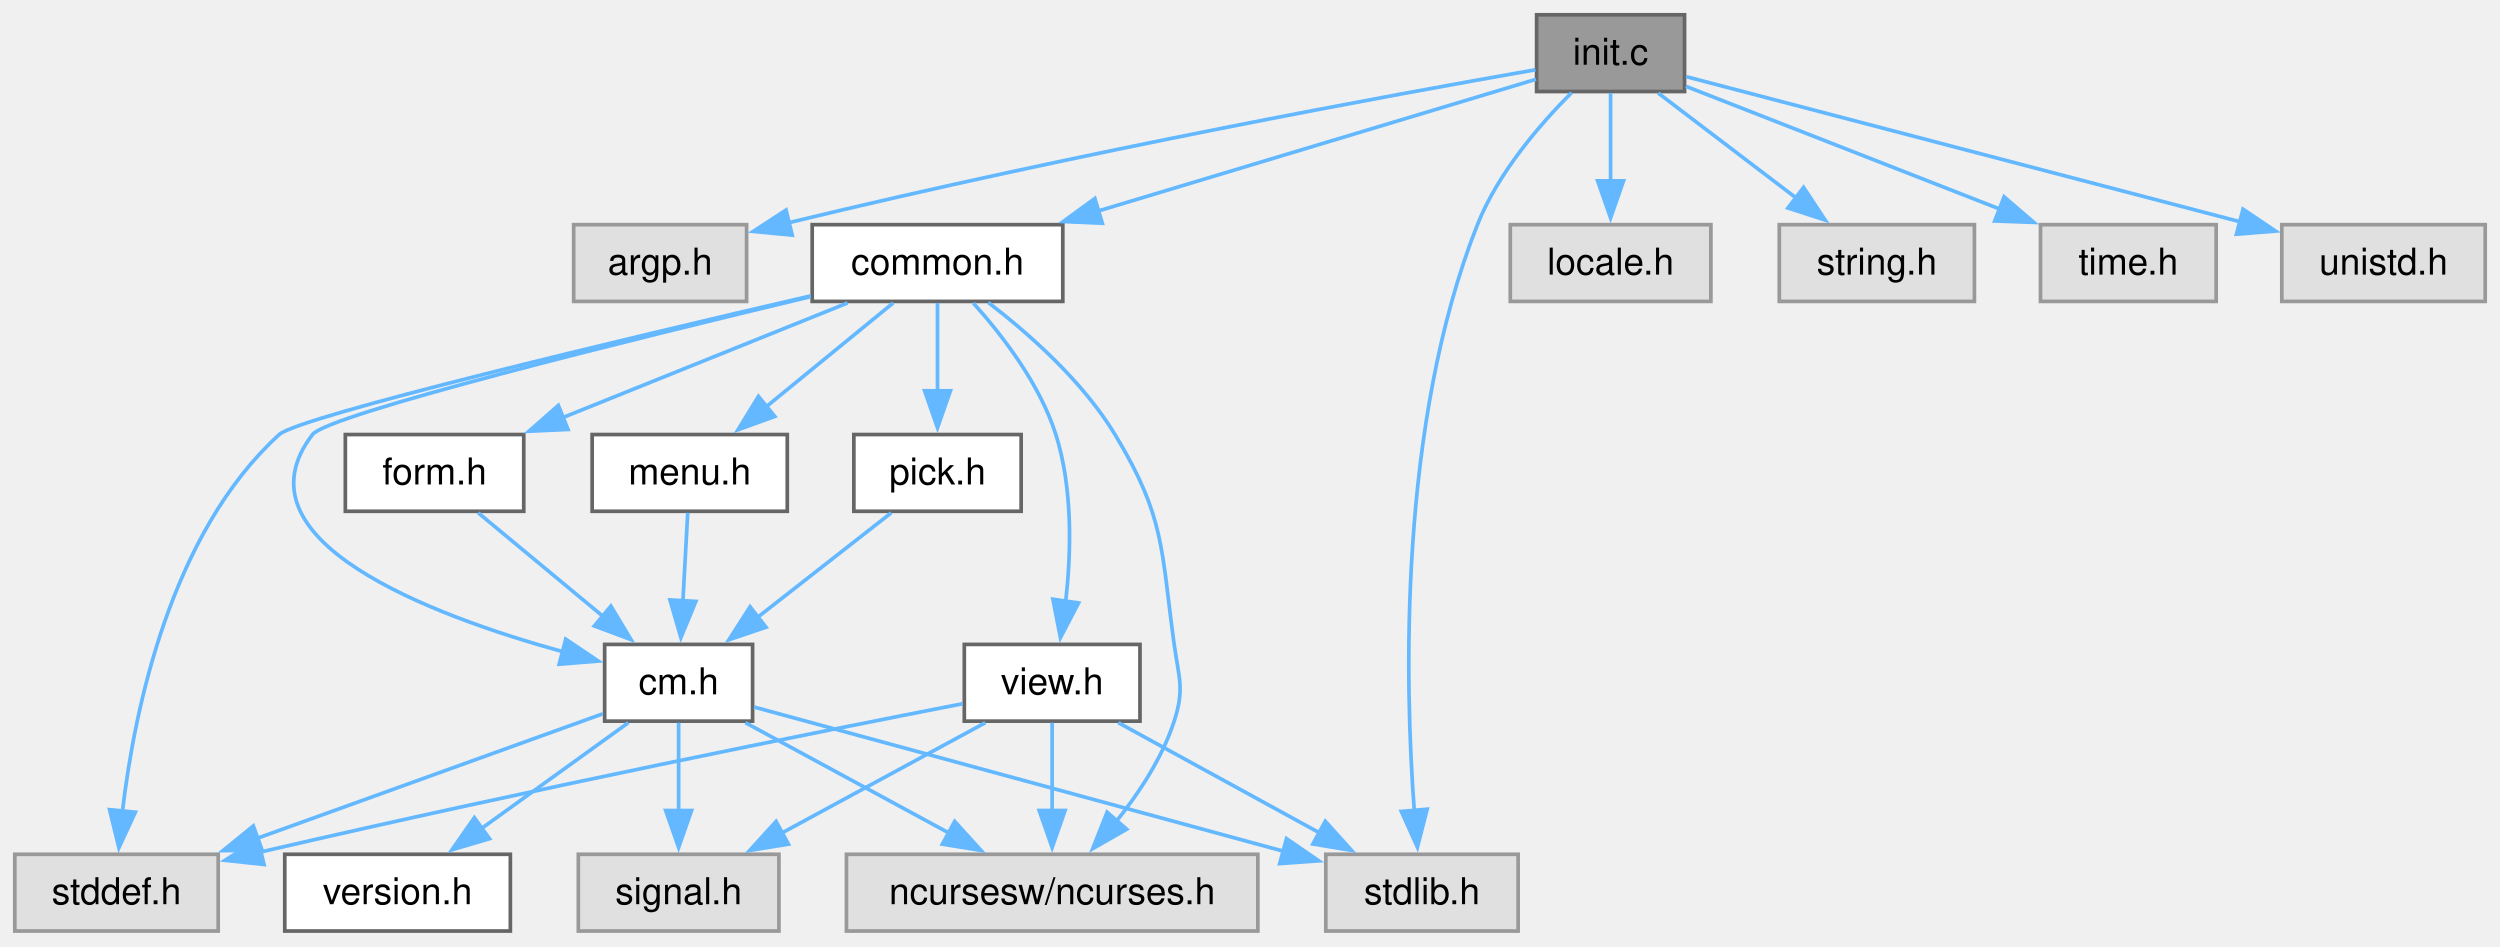
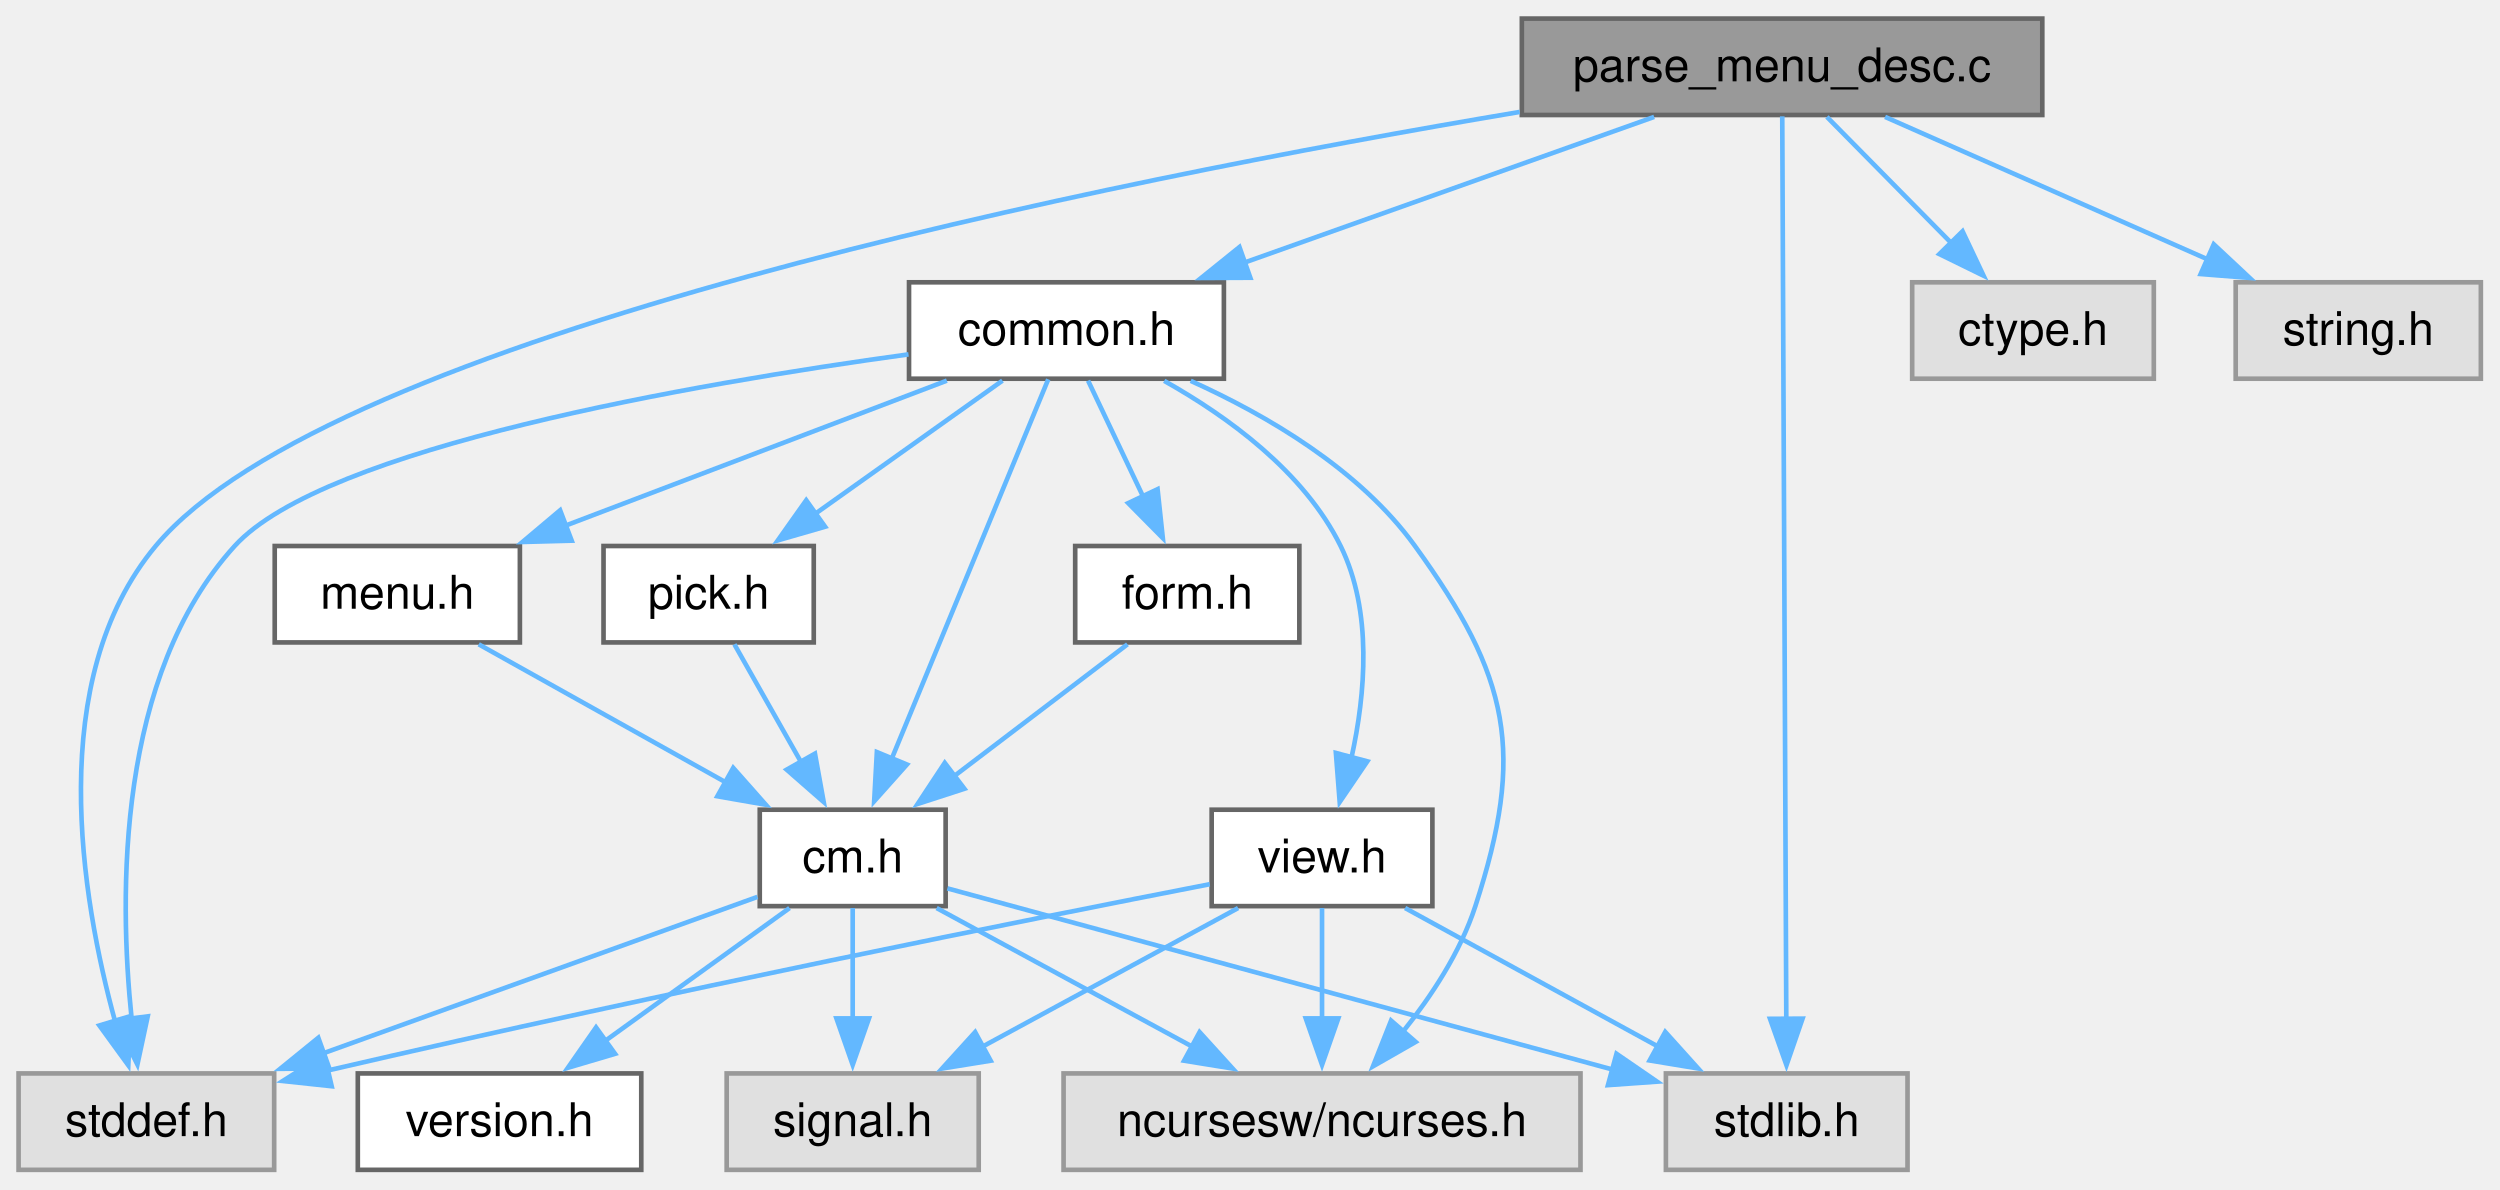
- <svg xmlns="http://www.w3.org/2000/svg" xmlns:xlink="http://www.w3.org/1999/xlink" width="676pt" height="256pt" viewBox="0.00 0.00 676.00 256.00">
+ <svg xmlns="http://www.w3.org/2000/svg" xmlns:xlink="http://www.w3.org/1999/xlink" width="538pt" height="256pt" viewBox="0.00 0.00 538.00 256.00">
  <g id="graph0" class="graph" transform="scale(1 1) rotate(0) translate(4 251.75)">
    <g id="Node000001" class="node">
      <g id="a_Node000001">
-         <a xlink:title="Initialization for Menu Application Programs.">
-           <polygon fill="#999999" stroke="#666666" points="451.5,-247.75 411.5,-247.75 411.5,-227 451.5,-227 451.5,-247.75" />
-           <text xml:space="preserve" text-anchor="middle" x="431.5" y="-234.25" font-family="Helvetica,sans-Serif" font-size="10.00">init.c</text>
+         <a xlink:title="Parse menu description file and create Menu.">
+           <polygon fill="#999999" stroke="#666666" points="435.5,-247.75 323.5,-247.75 323.5,-227 435.5,-227 435.5,-247.75" />
+           <text xml:space="preserve" text-anchor="middle" x="379.5" y="-234.25" font-family="Helvetica,sans-Serif" font-size="10.00">parse_menu_desc.c</text>
        </a>
      </g>
    </g>
    <g id="Node000002" class="node">
      <g id="a_Node000002">
-         <a xlink:title=" ">
-           <polygon fill="#e0e0e0" stroke="#999999" points="197.88,-191 151.12,-191 151.12,-170.25 197.88,-170.25 197.88,-191" />
-           <text xml:space="preserve" text-anchor="middle" x="174.5" y="-177.5" font-family="Helvetica,sans-Serif" font-size="10.00">argp.h</text>
+         <a xlink:href="../../dd/dd8/a00719.html" target="_top" xlink:title="Headder for C-Menu Menu, Form, Pick, and View components.">
+           <polygon fill="white" stroke="#666666" points="259.38,-191 191.62,-191 191.62,-170.25 259.38,-170.25 259.38,-191" />
+           <text xml:space="preserve" text-anchor="middle" x="225.5" y="-177.5" font-family="Helvetica,sans-Serif" font-size="10.00">common.h</text>
        </a>
      </g>
    </g>
    <g id="edge1_Node000001_Node000002" class="edge">
      <g id="a_edge1_Node000001_Node000002">
        <a xlink:title=" ">
-           <path fill="none" stroke="#63b8ff" d="M411.2,-232.89C373.3,-226.24 289.02,-210.88 208.96,-191.46" />
-           <polygon fill="#63b8ff" stroke="#63b8ff" points="210.22,-188.16 199.67,-189.18 208.55,-194.96 210.22,-188.16" />
+           <path fill="none" stroke="#63b8ff" d="M351.97,-226.59C327.41,-217.86 291.2,-204.98 263.82,-195.25" />
+           <polygon fill="#63b8ff" stroke="#63b8ff" points="265.07,-191.98 254.48,-191.93 262.73,-198.58 265.07,-191.98" />
+         </a>
+       </g>
+     </g>
+     <g id="Node000007" class="node">
+       <g id="a_Node000007">
+         <a xlink:title=" ">
+           <polygon fill="#e0e0e0" stroke="#999999" points="55,-20.75 0,-20.75 0,0 55,0 55,-20.75" />
+           <text xml:space="preserve" text-anchor="middle" x="27.5" y="-7.25" font-family="Helvetica,sans-Serif" font-size="10.00">stddef.h</text>
+         </a>
+       </g>
+     </g>
+     <g id="edge22_Node000001_Node000007" class="edge">
+       <g id="a_edge22_Node000001_Node000007">
+         <a xlink:title=" ">
+           <path fill="none" stroke="#63b8ff" d="M323.04,-227.66C233.98,-212.71 67.1,-179.34 29.5,-134.25 5.57,-105.55 13.45,-58.59 20.81,-31.8" />
+           <polygon fill="#63b8ff" stroke="#63b8ff" points="24.08,-33.09 23.61,-22.5 17.38,-31.07 24.08,-33.09" />
+         </a>
+       </g>
+     </g>
+     <g id="Node000008" class="node">
+       <g id="a_Node000008">
+         <a xlink:title=" ">
+           <polygon fill="#e0e0e0" stroke="#999999" points="406.5,-20.75 354.5,-20.75 354.5,0 406.5,0 406.5,-20.75" />
+           <text xml:space="preserve" text-anchor="middle" x="380.5" y="-7.25" font-family="Helvetica,sans-Serif" font-size="10.00">stdlib.h</text>
+         </a>
+       </g>
+     </g>
+     <g id="edge23_Node000001_Node000008" class="edge">
+       <g id="a_edge23_Node000001_Node000008">
+         <a xlink:title=" ">
+           <path fill="none" stroke="#63b8ff" d="M379.54,-226.71C379.69,-192.95 380.2,-79.84 380.41,-32.5" />
+           <polygon fill="#63b8ff" stroke="#63b8ff" points="383.91,-32.54 380.45,-22.52 376.91,-32.5 383.91,-32.54" />
+         </a>
+       </g>
+     </g>
+     <g id="Node000013" class="node">
+       <g id="a_Node000013">
+         <a xlink:title=" ">
+           <polygon fill="#e0e0e0" stroke="#999999" points="459.5,-191 407.5,-191 407.5,-170.25 459.5,-170.25 459.5,-191" />
+           <text xml:space="preserve" text-anchor="middle" x="433.5" y="-177.5" font-family="Helvetica,sans-Serif" font-size="10.00">ctype.h</text>
+         </a>
+       </g>
+     </g>
+     <g id="edge21_Node000001_Node000013" class="edge">
+       <g id="a_edge21_Node000001_Node000013">
+         <a xlink:title=" ">
+           <path fill="none" stroke="#63b8ff" d="M389.15,-226.59C396.6,-219.03 407.11,-208.39 416.02,-199.35" />
+           <polygon fill="#63b8ff" stroke="#63b8ff" points="418.34,-201.98 422.87,-192.41 413.35,-197.07 418.34,-201.98" />
+         </a>
+       </g>
+     </g>
+     <g id="Node000014" class="node">
+       <g id="a_Node000014">
+         <a xlink:title=" ">
+           <polygon fill="#e0e0e0" stroke="#999999" points="529.88,-191 477.12,-191 477.12,-170.25 529.88,-170.25 529.88,-191" />
+           <text xml:space="preserve" text-anchor="middle" x="503.5" y="-177.5" font-family="Helvetica,sans-Serif" font-size="10.00">string.h</text>
+         </a>
+       </g>
+     </g>
+     <g id="edge24_Node000001_Node000014" class="edge">
+       <g id="a_edge24_Node000001_Node000014">
+         <a xlink:title=" ">
+           <path fill="none" stroke="#63b8ff" d="M401.67,-226.59C420.98,-218.06 449.22,-205.59 471.07,-195.94" />
+           <polygon fill="#63b8ff" stroke="#63b8ff" points="472.4,-199.18 480.14,-191.94 469.58,-192.78 472.4,-199.18" />
        </a>
      </g>
    </g>
    <g id="Node000003" class="node">
      <g id="a_Node000003">
-         <a xlink:href="../../dd/dd8/a00719.html" target="_top" xlink:title="Headder for C-Menu Menu, Form, Pick, and View components.">
-           <polygon fill="white" stroke="#666666" points="283.38,-191 215.62,-191 215.62,-170.25 283.38,-170.25 283.38,-191" />
-           <text xml:space="preserve" text-anchor="middle" x="249.5" y="-177.5" font-family="Helvetica,sans-Serif" font-size="10.00">common.h</text>
-         </a>
-       </g>
-     </g>
-     <g id="edge2_Node000001_Node000003" class="edge">
-       <g id="a_edge2_Node000001_Node000003">
-         <a xlink:title=" ">
-           <path fill="none" stroke="#63b8ff" d="M411.33,-230.31C382.86,-221.74 330.18,-205.89 292.66,-194.61" />
-           <polygon fill="#63b8ff" stroke="#63b8ff" points="294.06,-191.38 283.48,-191.85 292.05,-198.08 294.06,-191.38" />
-         </a>
-       </g>
-     </g>
-     <g id="Node000009" class="node">
-       <g id="a_Node000009">
-         <a xlink:title=" ">
-           <polygon fill="#e0e0e0" stroke="#999999" points="406.5,-20.75 354.5,-20.75 354.5,0 406.5,0 406.5,-20.75" />
-           <text xml:space="preserve" text-anchor="middle" x="380.5" y="-7.25" font-family="Helvetica,sans-Serif" font-size="10.00">stdlib.h</text>
-         </a>
-       </g>
-     </g>
-     <g id="edge23_Node000001_Node000009" class="edge">
-       <g id="a_edge23_Node000001_Node000009">
-         <a xlink:title=" ">
-           <path fill="none" stroke="#63b8ff" d="M420.95,-226.69C412.46,-218.19 401.05,-205.02 395.5,-191 374.15,-137.08 375.85,-67.09 378.42,-32.56" />
-           <polygon fill="#63b8ff" stroke="#63b8ff" points="381.9,-32.94 379.27,-22.67 374.92,-32.34 381.9,-32.94" />
-         </a>
-       </g>
-     </g>
-     <g id="Node000014" class="node">
-       <g id="a_Node000014">
-         <a xlink:title=" ">
-           <polygon fill="#e0e0e0" stroke="#999999" points="458.62,-191 404.38,-191 404.38,-170.25 458.62,-170.25 458.62,-191" />
-           <text xml:space="preserve" text-anchor="middle" x="431.5" y="-177.5" font-family="Helvetica,sans-Serif" font-size="10.00">locale.h</text>
-         </a>
-       </g>
-     </g>
-     <g id="edge22_Node000001_Node000014" class="edge">
-       <g id="a_edge22_Node000001_Node000014">
-         <a xlink:title=" ">
-           <path fill="none" stroke="#63b8ff" d="M431.5,-226.59C431.5,-219.97 431.5,-210.97 431.5,-202.77" />
-           <polygon fill="#63b8ff" stroke="#63b8ff" points="435,-202.84 431.5,-192.84 428,-202.84 435,-202.84" />
-         </a>
-       </g>
-     </g>
-     <g id="Node000015" class="node">
-       <g id="a_Node000015">
-         <a xlink:title=" ">
-           <polygon fill="#e0e0e0" stroke="#999999" points="529.88,-191 477.12,-191 477.12,-170.25 529.88,-170.25 529.88,-191" />
-           <text xml:space="preserve" text-anchor="middle" x="503.5" y="-177.5" font-family="Helvetica,sans-Serif" font-size="10.00">string.h</text>
-         </a>
-       </g>
-     </g>
-     <g id="edge24_Node000001_Node000015" class="edge">
-       <g id="a_edge24_Node000001_Node000015">
-         <a xlink:title=" ">
-           <path fill="none" stroke="#63b8ff" d="M444.37,-226.59C454.71,-218.72 469.47,-207.5 481.65,-198.24" />
-           <polygon fill="#63b8ff" stroke="#63b8ff" points="483.69,-201.08 489.53,-192.24 479.46,-195.51 483.69,-201.08" />
-         </a>
-       </g>
-     </g>
-     <g id="Node000016" class="node">
-       <g id="a_Node000016">
-         <a xlink:title=" ">
-           <polygon fill="#e0e0e0" stroke="#999999" points="595.25,-191 547.75,-191 547.75,-170.25 595.25,-170.25 595.25,-191" />
-           <text xml:space="preserve" text-anchor="middle" x="571.5" y="-177.5" font-family="Helvetica,sans-Serif" font-size="10.00">time.h</text>
-         </a>
-       </g>
-     </g>
-     <g id="edge25_Node000001_Node000016" class="edge">
-       <g id="a_edge25_Node000001_Node000016">
-         <a xlink:title=" ">
-           <path fill="none" stroke="#63b8ff" d="M451.86,-228.41C474.12,-219.71 510.18,-205.6 536.91,-195.15" />
-           <polygon fill="#63b8ff" stroke="#63b8ff" points="537.91,-198.52 545.95,-191.62 535.36,-192 537.91,-198.52" />
-         </a>
-       </g>
-     </g>
-     <g id="Node000017" class="node">
-       <g id="a_Node000017">
-         <a xlink:title=" ">
-           <polygon fill="#e0e0e0" stroke="#999999" points="668,-191 613,-191 613,-170.25 668,-170.25 668,-191" />
-           <text xml:space="preserve" text-anchor="middle" x="640.5" y="-177.5" font-family="Helvetica,sans-Serif" font-size="10.00">unistd.h</text>
-         </a>
-       </g>
-     </g>
-     <g id="edge26_Node000001_Node000017" class="edge">
-       <g id="a_edge26_Node000001_Node000017">
-         <a xlink:title=" ">
-           <path fill="none" stroke="#63b8ff" d="M451.92,-231.03C486.6,-221.94 557.54,-203.36 601.84,-191.75" />
-           <polygon fill="#63b8ff" stroke="#63b8ff" points="602.51,-195.19 611.3,-189.27 600.74,-188.42 602.51,-195.19" />
+         <a xlink:title=" ">
+           <polygon fill="#e0e0e0" stroke="#999999" points="336.12,-20.75 224.88,-20.75 224.88,0 336.12,0 336.12,-20.75" />
+           <text xml:space="preserve" text-anchor="middle" x="280.5" y="-7.25" font-family="Helvetica,sans-Serif" font-size="10.00">ncursesw/ncurses.h</text>
+         </a>
+       </g>
+     </g>
+     <g id="edge2_Node000002_Node000003" class="edge">
+       <g id="a_edge2_Node000002_Node000003">
+         <a xlink:title=" ">
+           <path fill="none" stroke="#63b8ff" d="M252.23,-169.79C268.56,-162.43 288.55,-150.78 300.5,-134.25 320.96,-105.95 324.3,-89.96 313.5,-56.75 310.29,-46.87 304.03,-37.35 297.81,-29.6" />
+           <polygon fill="#63b8ff" stroke="#63b8ff" points="300.65,-27.53 291.46,-22.27 295.36,-32.12 300.65,-27.53" />
        </a>
      </g>
    </g>
    <g id="Node000004" class="node">
      <g id="a_Node000004">
-         <a xlink:title=" ">
-           <polygon fill="#e0e0e0" stroke="#999999" points="336.12,-20.75 224.88,-20.75 224.88,0 336.12,0 336.12,-20.75" />
-           <text xml:space="preserve" text-anchor="middle" x="280.5" y="-7.25" font-family="Helvetica,sans-Serif" font-size="10.00">ncursesw/ncurses.h</text>
-         </a>
-       </g>
-     </g>
-     <g id="edge3_Node000003_Node000004" class="edge">
-       <g id="a_edge3_Node000003_Node000004">
-         <a xlink:title=" ">
-           <path fill="none" stroke="#63b8ff" d="M263.23,-169.96C274.04,-161.67 288.71,-148.77 297.5,-134.25 311.07,-111.83 309.91,-103.46 313.5,-77.5 314.76,-68.36 316.35,-65.52 313.5,-56.75 310.29,-46.87 304.03,-37.35 297.81,-29.6" />
-           <polygon fill="#63b8ff" stroke="#63b8ff" points="300.65,-27.53 291.46,-22.27 295.36,-32.12 300.65,-27.53" />
-         </a>
-       </g>
-     </g>
-     <g id="Node000005" class="node">
-       <g id="a_Node000005">
        <a xlink:href="../../d8/db9/a00725.html" target="_top" xlink:title="Headder for C-Menu API library, libcm.so.">
          <polygon fill="white" stroke="#666666" points="199.5,-77.5 159.5,-77.5 159.5,-56.75 199.5,-56.75 199.5,-77.5" />
          <text xml:space="preserve" text-anchor="middle" x="179.5" y="-64" font-family="Helvetica,sans-Serif" font-size="10.00">cm.h</text>
        </a>
      </g>
    </g>
-     <g id="edge4_Node000003_Node000005" class="edge">
-       <g id="a_edge4_Node000003_Node000005">
-         <a xlink:title=" ">
-           <path fill="none" stroke="#63b8ff" d="M215.16,-171.53C166.98,-160.02 84.67,-139.69 80.5,-134.25 58.67,-105.79 111.94,-85.53 148.51,-75.43" />
-           <polygon fill="#63b8ff" stroke="#63b8ff" points="148.97,-78.92 157.76,-73 147.2,-72.15 148.97,-78.92" />
-         </a>
-       </g>
-     </g>
-     <g id="Node000008" class="node">
-       <g id="a_Node000008">
-         <a xlink:title=" ">
-           <polygon fill="#e0e0e0" stroke="#999999" points="55,-20.75 0,-20.75 0,0 55,0 55,-20.75" />
-           <text xml:space="preserve" text-anchor="middle" x="27.5" y="-7.25" font-family="Helvetica,sans-Serif" font-size="10.00">stddef.h</text>
-         </a>
-       </g>
-     </g>
-     <g id="edge21_Node000003_Node000008" class="edge">
-       <g id="a_edge21_Node000003_Node000008">
-         <a xlink:title=" ">
-           <path fill="none" stroke="#63b8ff" d="M215.24,-171.76C165.05,-160.12 76.88,-139.15 71.5,-134.25 42.13,-107.53 32.35,-59.81 29.11,-32.36" />
-           <polygon fill="#63b8ff" stroke="#63b8ff" points="32.6,-32.13 28.15,-22.52 25.63,-32.81 32.6,-32.13" />
+     <g id="edge3_Node000002_Node000004" class="edge">
+       <g id="a_edge3_Node000002_Node000004">
+         <a xlink:title=" ">
+           <path fill="none" stroke="#63b8ff" d="M221.58,-170.12C214.15,-152.11 197.87,-112.64 187.88,-88.43" />
+           <polygon fill="#63b8ff" stroke="#63b8ff" points="191.17,-87.23 184.12,-79.32 184.7,-89.9 191.17,-87.23" />
+         </a>
+       </g>
+     </g>
+     <g id="edge20_Node000002_Node000007" class="edge">
+       <g id="a_edge20_Node000002_Node000007">
+         <a xlink:title=" ">
+           <path fill="none" stroke="#63b8ff" d="M191.51,-175.49C145.18,-169.13 65.75,-155.42 46.5,-134.25 21.17,-106.4 21.54,-59.48 24.34,-32.39" />
+           <polygon fill="#63b8ff" stroke="#63b8ff" points="27.79,-33.03 25.57,-22.67 20.84,-32.15 27.79,-33.03" />
+         </a>
+       </g>
+     </g>
+     <g id="Node000009" class="node">
+       <g id="a_Node000009">
+         <a xlink:href="../../d2/d94/a00716.html" target="_top" xlink:title="Form data structures, enums, types, end process declarations.">
+           <polygon fill="white" stroke="#666666" points="275.62,-134.25 227.38,-134.25 227.38,-113.5 275.62,-113.5 275.62,-134.25" />
+           <text xml:space="preserve" text-anchor="middle" x="251.5" y="-120.75" font-family="Helvetica,sans-Serif" font-size="10.00">form.h</text>
+         </a>
+       </g>
+     </g>
+     <g id="edge9_Node000002_Node000009" class="edge">
+       <g id="a_edge9_Node000002_Node000009">
+         <a xlink:title=" ">
+           <path fill="none" stroke="#63b8ff" d="M230.15,-169.84C233.44,-162.91 237.97,-153.37 242.01,-144.86" />
+           <polygon fill="#63b8ff" stroke="#63b8ff" points="245.11,-146.48 246.24,-135.95 238.79,-143.48 245.11,-146.48" />
        </a>
      </g>
    </g>
    <g id="Node000010" class="node">
      <g id="a_Node000010">
-         <a xlink:href="../../d2/d94/a00716.html" target="_top" xlink:title="Form data structures, enums, types, end process declarations.">
-           <polygon fill="white" stroke="#666666" points="137.62,-134.25 89.38,-134.25 89.38,-113.5 137.62,-113.5 137.62,-134.25" />
-           <text xml:space="preserve" text-anchor="middle" x="113.5" y="-120.75" font-family="Helvetica,sans-Serif" font-size="10.00">form.h</text>
-         </a>
-       </g>
-     </g>
-     <g id="edge10_Node000003_Node000010" class="edge">
-       <g id="a_edge10_Node000003_Node000010">
-         <a xlink:title=" ">
-           <path fill="none" stroke="#63b8ff" d="M225.19,-169.84C203.72,-161.19 172.18,-148.5 148.09,-138.8" />
-           <polygon fill="#63b8ff" stroke="#63b8ff" points="149.59,-135.63 139.01,-135.14 146.98,-142.13 149.59,-135.63" />
+         <a xlink:href="../../df/df7/a00731.html" target="_top" xlink:title="Menu data structures, enums, types, end external declarations.">
+           <polygon fill="white" stroke="#666666" points="107.88,-134.25 55.12,-134.25 55.12,-113.5 107.88,-113.5 107.88,-134.25" />
+           <text xml:space="preserve" text-anchor="middle" x="81.5" y="-120.75" font-family="Helvetica,sans-Serif" font-size="10.00">menu.h</text>
+         </a>
+       </g>
+     </g>
+     <g id="edge11_Node000002_Node000010" class="edge">
+       <g id="a_edge11_Node000002_Node000010">
+         <a xlink:title=" ">
+           <path fill="none" stroke="#63b8ff" d="M199.76,-169.84C176.92,-161.16 143.33,-148.38 117.78,-138.67" />
+           <polygon fill="#63b8ff" stroke="#63b8ff" points="119.03,-135.4 108.44,-135.12 116.54,-141.94 119.03,-135.4" />
        </a>
      </g>
    </g>
    <g id="Node000011" class="node">
      <g id="a_Node000011">
-         <a xlink:href="../../df/df7/a00731.html" target="_top" xlink:title="Menu data structures, enums, types, end external declarations.">
-           <polygon fill="white" stroke="#666666" points="208.88,-134.25 156.12,-134.25 156.12,-113.5 208.88,-113.5 208.88,-134.25" />
-           <text xml:space="preserve" text-anchor="middle" x="182.5" y="-120.75" font-family="Helvetica,sans-Serif" font-size="10.00">menu.h</text>
-         </a>
-       </g>
-     </g>
-     <g id="edge12_Node000003_Node000011" class="edge">
-       <g id="a_edge12_Node000003_Node000011">
-         <a xlink:title=" ">
-           <path fill="none" stroke="#63b8ff" d="M237.52,-169.84C227.99,-162.05 214.44,-150.97 203.17,-141.76" />
-           <polygon fill="#63b8ff" stroke="#63b8ff" points="205.5,-139.15 195.55,-135.54 201.08,-144.57 205.5,-139.15" />
+         <a xlink:href="../../db/d7c/a00722.html" target="_top" xlink:title="Pick data structures, enums, types, end external declarations.">
+           <polygon fill="white" stroke="#666666" points="171.12,-134.25 125.88,-134.25 125.88,-113.5 171.12,-113.5 171.12,-134.25" />
+           <text xml:space="preserve" text-anchor="middle" x="148.5" y="-120.75" font-family="Helvetica,sans-Serif" font-size="10.00">pick.h</text>
+         </a>
+       </g>
+     </g>
+     <g id="edge13_Node000002_Node000011" class="edge">
+       <g id="a_edge13_Node000002_Node000011">
+         <a xlink:title=" ">
+           <path fill="none" stroke="#63b8ff" d="M211.73,-169.84C200.57,-161.9 184.58,-150.53 171.48,-141.21" />
+           <polygon fill="#63b8ff" stroke="#63b8ff" points="173.56,-138.4 163.38,-135.46 169.5,-144.1 173.56,-138.4" />
        </a>
      </g>
    </g>
    <g id="Node000012" class="node">
      <g id="a_Node000012">
-         <a xlink:href="../../db/d7c/a00722.html" target="_top" xlink:title="Pick data structures, enums, types, end external declarations.">
-           <polygon fill="white" stroke="#666666" points="272.12,-134.25 226.88,-134.25 226.88,-113.5 272.12,-113.5 272.12,-134.25" />
-           <text xml:space="preserve" text-anchor="middle" x="249.5" y="-120.75" font-family="Helvetica,sans-Serif" font-size="10.00">pick.h</text>
-         </a>
-       </g>
-     </g>
-     <g id="edge14_Node000003_Node000012" class="edge">
-       <g id="a_edge14_Node000003_Node000012">
-         <a xlink:title=" ">
-           <path fill="none" stroke="#63b8ff" d="M249.5,-169.84C249.5,-163.22 249.5,-154.22 249.5,-146.02" />
-           <polygon fill="#63b8ff" stroke="#63b8ff" points="253,-146.09 249.5,-136.09 246,-146.09 253,-146.09" />
-         </a>
-       </g>
-     </g>
-     <g id="Node000013" class="node">
-       <g id="a_Node000013">
        <a xlink:href="../../d6/dc0/a00734.html" target="_top" xlink:title="View data structures, enums, types, end external declarations.">
          <polygon fill="white" stroke="#666666" points="304.25,-77.5 256.75,-77.5 256.75,-56.75 304.25,-56.75 304.25,-77.5" />
          <text xml:space="preserve" text-anchor="middle" x="280.5" y="-64" font-family="Helvetica,sans-Serif" font-size="10.00">view.h</text>
        </a>
      </g>
    </g>
-     <g id="edge16_Node000003_Node000013" class="edge">
-       <g id="a_edge16_Node000003_Node000013">
-         <a xlink:title=" ">
-           <path fill="none" stroke="#63b8ff" d="M259.17,-169.82C266.89,-161.24 277.13,-148.03 281.5,-134.25 286.13,-119.65 285.66,-102.32 284.16,-89.06" />
-           <polygon fill="#63b8ff" stroke="#63b8ff" points="287.64,-88.71 282.74,-79.32 280.71,-89.72 287.64,-88.71" />
-         </a>
-       </g>
-     </g>
-     <g id="edge6_Node000005_Node000004" class="edge">
-       <g id="a_edge6_Node000005_Node000004">
+     <g id="edge15_Node000002_Node000012" class="edge">
+       <g id="a_edge15_Node000002_Node000012">
+         <a xlink:title=" ">
+           <path fill="none" stroke="#63b8ff" d="M246.53,-169.79C260.09,-162.18 276.62,-150.25 284.5,-134.25 291.42,-120.19 289.84,-102.36 286.85,-88.76" />
+           <polygon fill="#63b8ff" stroke="#63b8ff" points="290.25,-87.91 284.3,-79.15 283.48,-89.71 290.25,-87.91" />
+         </a>
+       </g>
+     </g>
+     <g id="edge5_Node000004_Node000003" class="edge">
+       <g id="a_edge5_Node000004_Node000003">
        <a xlink:title=" ">
          <path fill="none" stroke="#63b8ff" d="M197.56,-56.34C212.92,-48.01 235.24,-35.91 252.86,-26.36" />
          <polygon fill="#63b8ff" stroke="#63b8ff" points="254.15,-29.64 261.27,-21.8 250.81,-23.49 254.15,-29.64" />
        </a>
      </g>
    </g>
-     <g id="Node000006" class="node">
-       <g id="a_Node000006">
+     <g id="Node000005" class="node">
+       <g id="a_Node000005">
        <a xlink:href="../../df/d3b/a00728.html" target="_top" xlink:title=" ">
          <polygon fill="white" stroke="#666666" points="134,-20.75 73,-20.75 73,0 134,0 134,-20.75" />
          <text xml:space="preserve" text-anchor="middle" x="103.5" y="-7.25" font-family="Helvetica,sans-Serif" font-size="10.00">version.h</text>
        </a>
      </g>
    </g>
-     <g id="edge5_Node000005_Node000006" class="edge">
-       <g id="a_edge5_Node000005_Node000006">
+     <g id="edge4_Node000004_Node000005" class="edge">
+       <g id="a_edge4_Node000004_Node000005">
        <a xlink:title=" ">
          <path fill="none" stroke="#63b8ff" d="M165.91,-56.34C154.89,-48.4 139.11,-37.03 126.18,-27.71" />
          <polygon fill="#63b8ff" stroke="#63b8ff" points="128.36,-24.97 118.2,-21.96 124.27,-30.65 128.36,-24.97" />
        </a>
      </g>
    </g>
-     <g id="Node000007" class="node">
-       <g id="a_Node000007">
+     <g id="Node000006" class="node">
+       <g id="a_Node000006">
        <a xlink:title=" ">
          <polygon fill="#e0e0e0" stroke="#999999" points="206.62,-20.75 152.38,-20.75 152.38,0 206.62,0 206.62,-20.75" />
          <text xml:space="preserve" text-anchor="middle" x="179.5" y="-7.25" font-family="Helvetica,sans-Serif" font-size="10.00">signal.h</text>
        </a>
      </g>
    </g>
-     <g id="edge7_Node000005_Node000007" class="edge">
-       <g id="a_edge7_Node000005_Node000007">
+     <g id="edge6_Node000004_Node000006" class="edge">
+       <g id="a_edge6_Node000004_Node000006">
        <a xlink:title=" ">
          <path fill="none" stroke="#63b8ff" d="M179.5,-56.34C179.5,-49.72 179.5,-40.72 179.5,-32.52" />
          <polygon fill="#63b8ff" stroke="#63b8ff" points="183,-32.59 179.5,-22.59 176,-32.59 183,-32.59" />
        </a>
      </g>
    </g>
-     <g id="edge8_Node000005_Node000008" class="edge">
-       <g id="a_edge8_Node000005_Node000008">
+     <g id="edge7_Node000004_Node000007" class="edge">
+       <g id="a_edge7_Node000004_Node000007">
        <a xlink:title=" ">
          <path fill="none" stroke="#63b8ff" d="M159,-58.74C135.14,-50.15 95.25,-35.78 65.64,-25.11" />
          <polygon fill="#63b8ff" stroke="#63b8ff" points="66.87,-21.84 56.28,-21.74 64.5,-28.42 66.87,-21.84" />
        </a>
      </g>
    </g>
-     <g id="edge9_Node000005_Node000009" class="edge">
-       <g id="a_edge9_Node000005_Node000009">
+     <g id="edge8_Node000004_Node000008" class="edge">
+       <g id="a_edge8_Node000004_Node000008">
        <a xlink:title=" ">
          <path fill="none" stroke="#63b8ff" d="M199.88,-60.57C233.43,-51.43 300.79,-33.09 343.1,-21.56" />
          <polygon fill="#63b8ff" stroke="#63b8ff" points="343.87,-24.98 352.6,-18.98 342.03,-18.23 343.87,-24.98" />
        </a>
      </g>
    </g>
-     <g id="edge11_Node000010_Node000005" class="edge">
-       <g id="a_edge11_Node000010_Node000005">
-         <a xlink:title=" ">
-           <path fill="none" stroke="#63b8ff" d="M125.3,-113.09C134.68,-105.3 148.04,-94.22 159.14,-85.01" />
-           <polygon fill="#63b8ff" stroke="#63b8ff" points="161.18,-87.87 166.64,-78.79 156.71,-82.49 161.18,-87.87" />
-         </a>
-       </g>
-     </g>
-     <g id="edge13_Node000011_Node000005" class="edge">
-       <g id="a_edge13_Node000011_Node000005">
-         <a xlink:title=" ">
-           <path fill="none" stroke="#63b8ff" d="M181.96,-113.09C181.6,-106.47 181.11,-97.47 180.66,-89.27" />
-           <polygon fill="#63b8ff" stroke="#63b8ff" points="184.16,-89.13 180.11,-79.34 177.17,-89.52 184.16,-89.13" />
-         </a>
-       </g>
-     </g>
-     <g id="edge15_Node000012_Node000005" class="edge">
-       <g id="a_edge15_Node000012_Node000005">
-         <a xlink:title=" ">
-           <path fill="none" stroke="#63b8ff" d="M236.99,-113.09C226.93,-105.22 212.59,-94 200.74,-84.74" />
-           <polygon fill="#63b8ff" stroke="#63b8ff" points="203.13,-82.16 193.1,-78.76 198.82,-87.68 203.13,-82.16" />
-         </a>
-       </g>
-     </g>
-     <g id="edge17_Node000013_Node000004" class="edge">
-       <g id="a_edge17_Node000013_Node000004">
+     <g id="edge10_Node000009_Node000004" class="edge">
+       <g id="a_edge10_Node000009_Node000004">
+         <a xlink:title=" ">
+           <path fill="none" stroke="#63b8ff" d="M238.63,-113.09C228.29,-105.22 213.53,-94 201.35,-84.74" />
+           <polygon fill="#63b8ff" stroke="#63b8ff" points="203.54,-82.01 193.47,-78.74 199.31,-87.58 203.54,-82.01" />
+         </a>
+       </g>
+     </g>
+     <g id="edge12_Node000010_Node000004" class="edge">
+       <g id="a_edge12_Node000010_Node000004">
+         <a xlink:title=" ">
+           <path fill="none" stroke="#63b8ff" d="M99.02,-113.09C113.79,-104.83 135.18,-92.88 152.2,-83.38" />
+           <polygon fill="#63b8ff" stroke="#63b8ff" points="153.79,-86.5 160.81,-78.57 150.37,-80.39 153.79,-86.5" />
+         </a>
+       </g>
+     </g>
+     <g id="edge14_Node000011_Node000004" class="edge">
+       <g id="a_edge14_Node000011_Node000004">
+         <a xlink:title=" ">
+           <path fill="none" stroke="#63b8ff" d="M154.04,-113.09C158.01,-106.08 163.49,-96.41 168.34,-87.83" />
+           <polygon fill="#63b8ff" stroke="#63b8ff" points="171.38,-89.57 173.26,-79.15 165.29,-86.12 171.38,-89.57" />
+         </a>
+       </g>
+     </g>
+     <g id="edge16_Node000012_Node000003" class="edge">
+       <g id="a_edge16_Node000012_Node000003">
        <a xlink:title=" ">
          <path fill="none" stroke="#63b8ff" d="M280.5,-56.34C280.5,-49.72 280.5,-40.72 280.5,-32.52" />
          <polygon fill="#63b8ff" stroke="#63b8ff" points="284,-32.59 280.5,-22.59 277,-32.59 284,-32.59" />
        </a>
      </g>
    </g>
-     <g id="edge18_Node000013_Node000007" class="edge">
-       <g id="a_edge18_Node000013_Node000007">
+     <g id="edge17_Node000012_Node000006" class="edge">
+       <g id="a_edge17_Node000012_Node000006">
        <a xlink:title=" ">
          <path fill="none" stroke="#63b8ff" d="M262.44,-56.34C247.08,-48.01 224.76,-35.91 207.14,-26.36" />
          <polygon fill="#63b8ff" stroke="#63b8ff" points="209.19,-23.49 198.73,-21.8 205.85,-29.64 209.19,-23.49" />
        </a>
      </g>
    </g>
-     <g id="edge19_Node000013_Node000008" class="edge">
-       <g id="a_edge19_Node000013_Node000008">
+     <g id="edge18_Node000012_Node000007" class="edge">
+       <g id="a_edge18_Node000012_Node000007">
        <a xlink:title=" ">
          <path fill="none" stroke="#63b8ff" d="M256.33,-61.47C218.05,-54.01 140.88,-38.63 66.35,-21.34" />
          <polygon fill="#63b8ff" stroke="#63b8ff" points="67.38,-17.99 56.85,-19.12 65.79,-24.81 67.38,-17.99" />
        </a>
      </g>
    </g>
-     <g id="edge20_Node000013_Node000009" class="edge">
-       <g id="a_edge20_Node000013_Node000009">
+     <g id="edge19_Node000012_Node000008" class="edge">
+       <g id="a_edge19_Node000012_Node000008">
        <a xlink:title=" ">
          <path fill="none" stroke="#63b8ff" d="M298.38,-56.34C313.59,-48.01 335.69,-35.91 353.13,-26.36" />
          <polygon fill="#63b8ff" stroke="#63b8ff" points="354.36,-29.68 361.45,-21.81 351,-23.54 354.36,-29.68" />
        </a>
      </g>
    </g>
  </g>
</svg>
